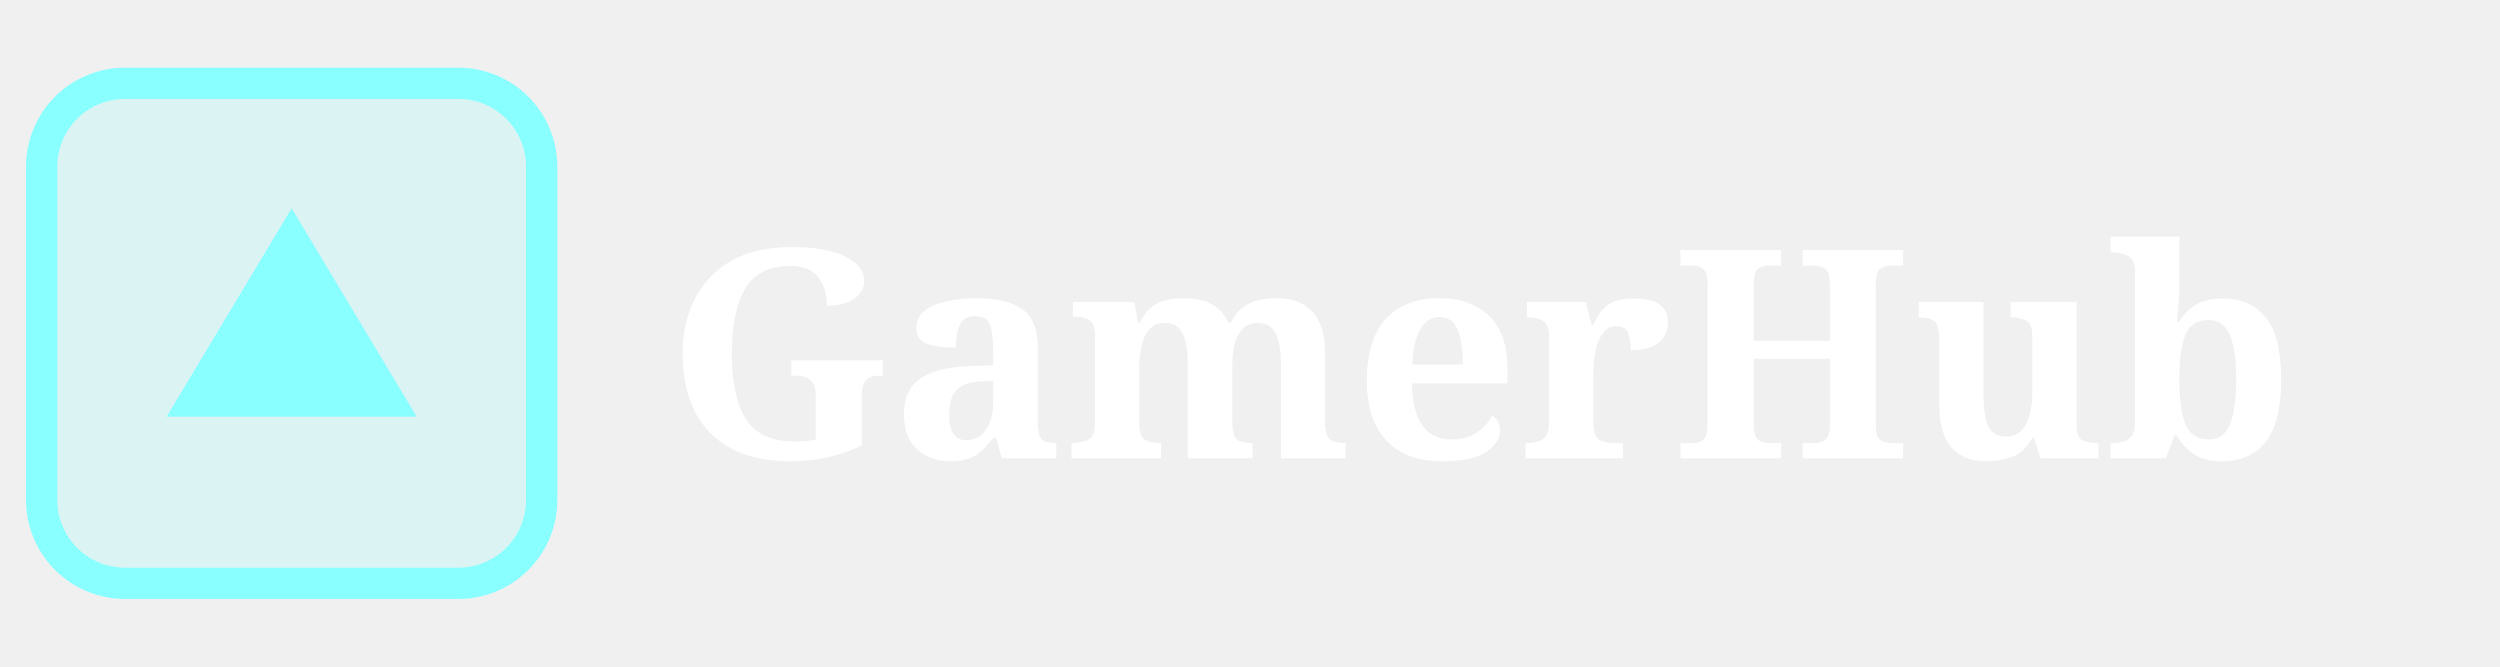
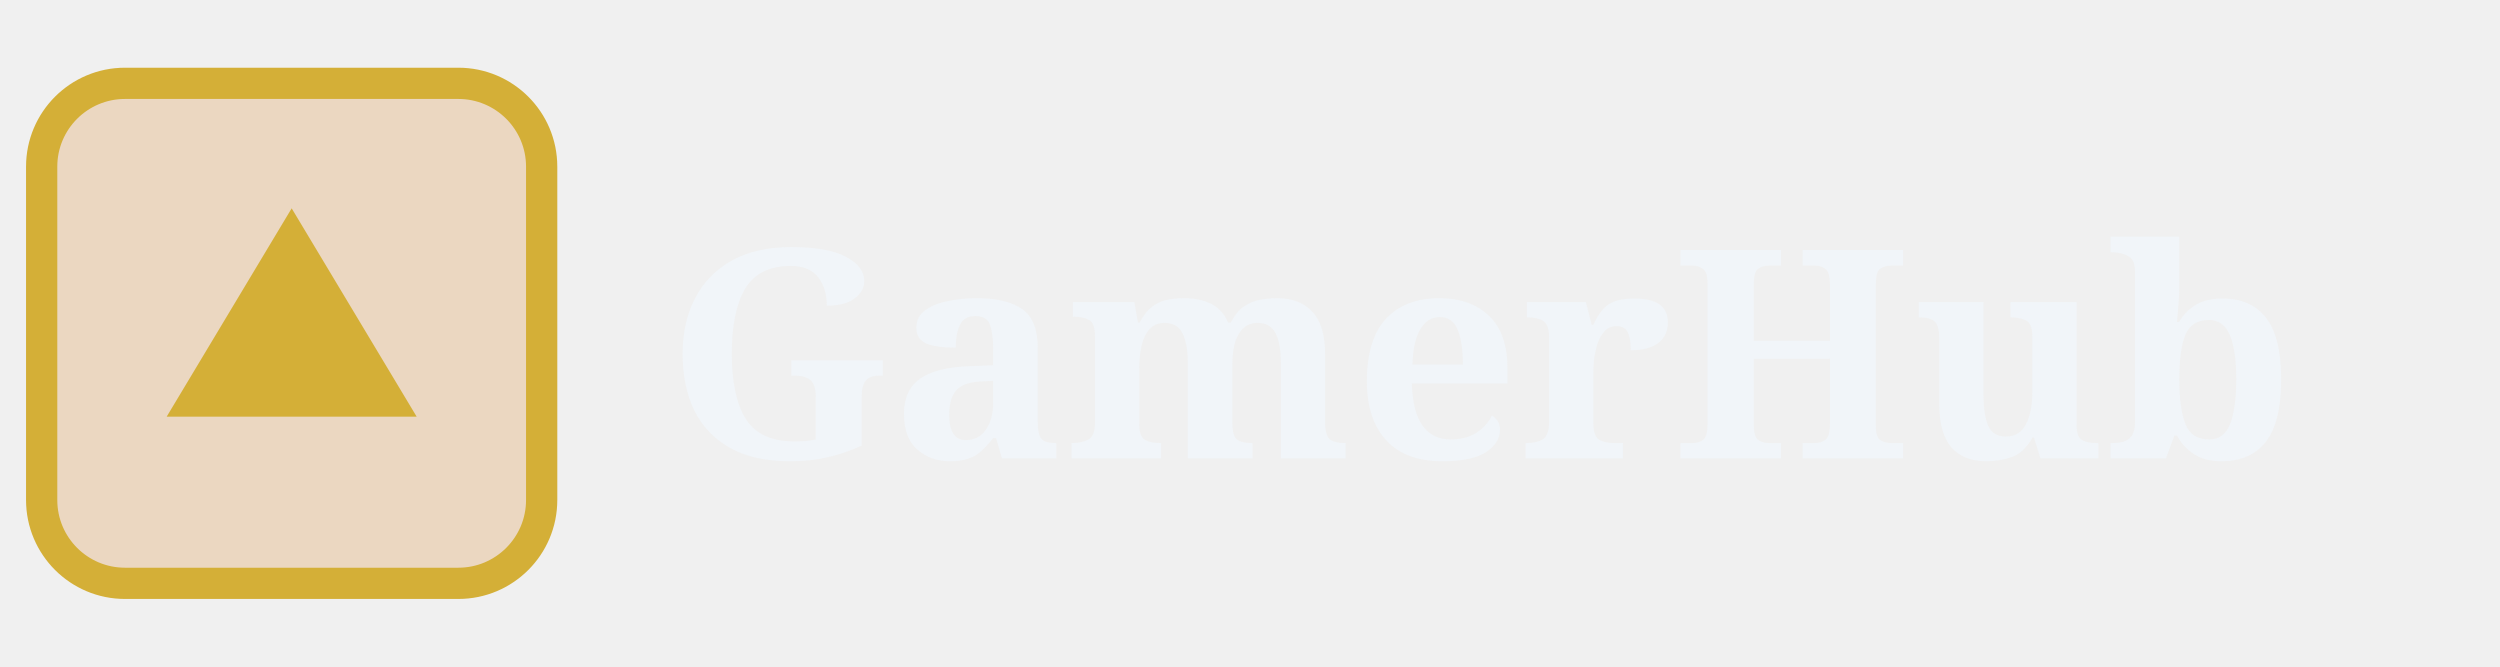
<svg xmlns="http://www.w3.org/2000/svg" viewBox="0 0 120 32" fill="none" aria-hidden="true">
-   <rect x="2" y="4" width="24" height="24" rx="4" fill="#89FFFF" fill-opacity="0.2" stroke="#89FFFF" stroke-width="1.5" />
-   <path d="M8 20 L14 10 L20 20 Z" fill="#89FFFF" />
-   <text x="32" y="22" fill="#FFFFFF" font-family="serif" font-size="14" font-weight="700">GamerHub</text>
+   <rect x="2" y="4" width="24" height="24" rx="4" fill="#D97706" fill-opacity="0.2" stroke="#D4AF37" stroke-width="1.5" />
+   <path d="M8 20 L14 10 L20 20 Z" fill="#D4AF37" />
+   <text x="32" y="22" fill="#F1F5F9" font-family="serif" font-size="14" font-weight="700">GamerHub</text>
</svg>
